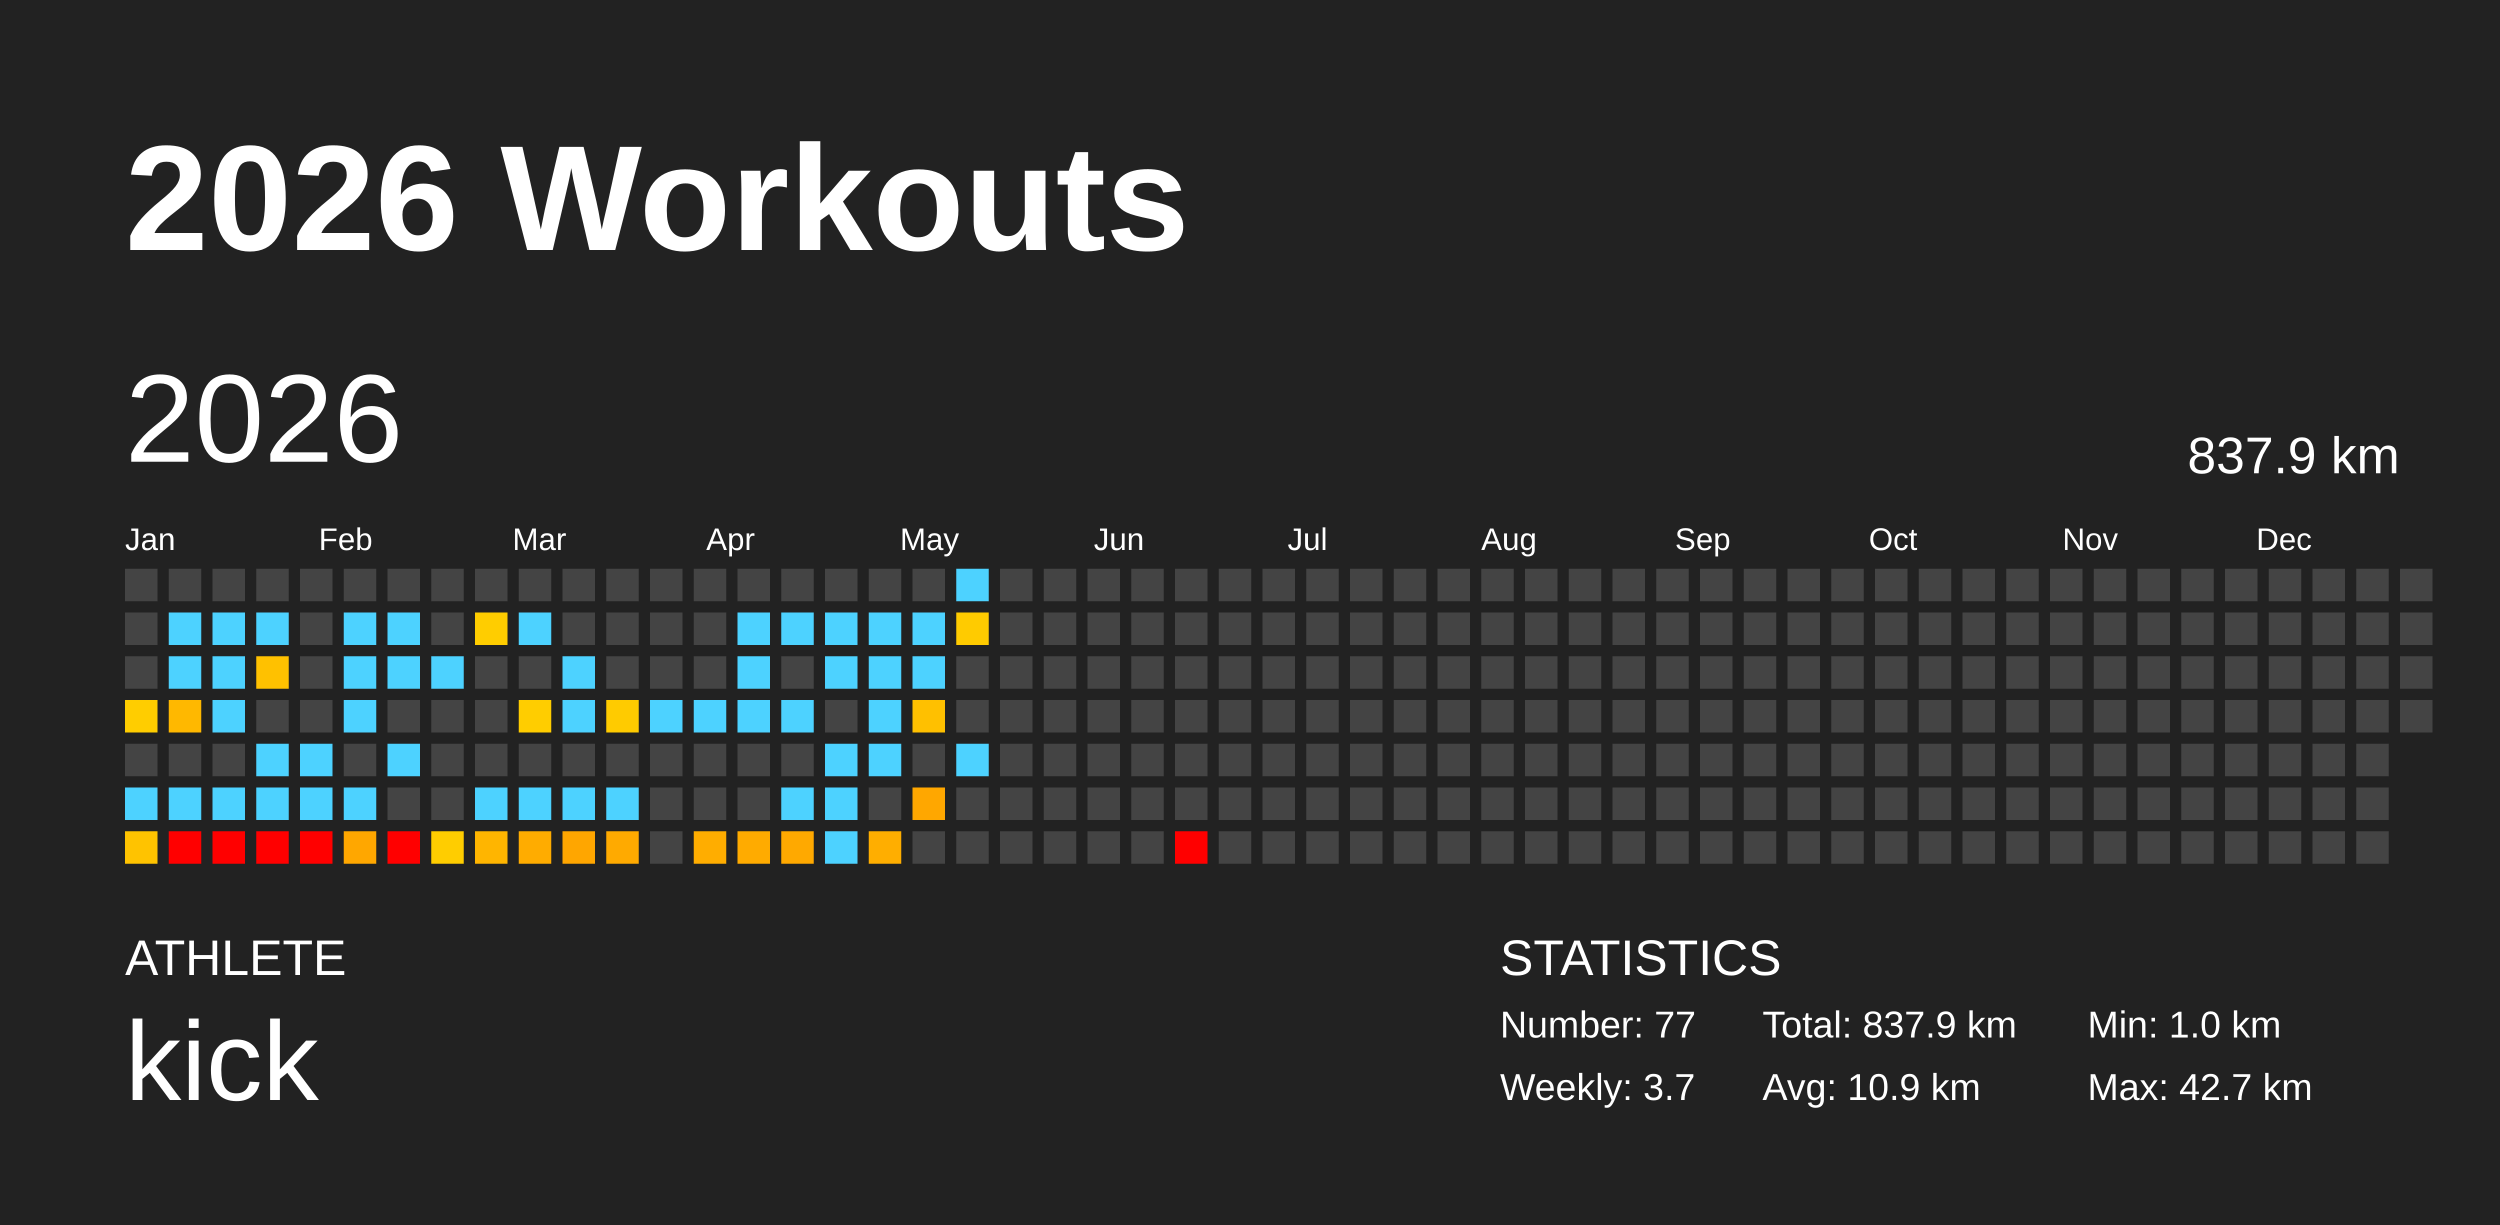
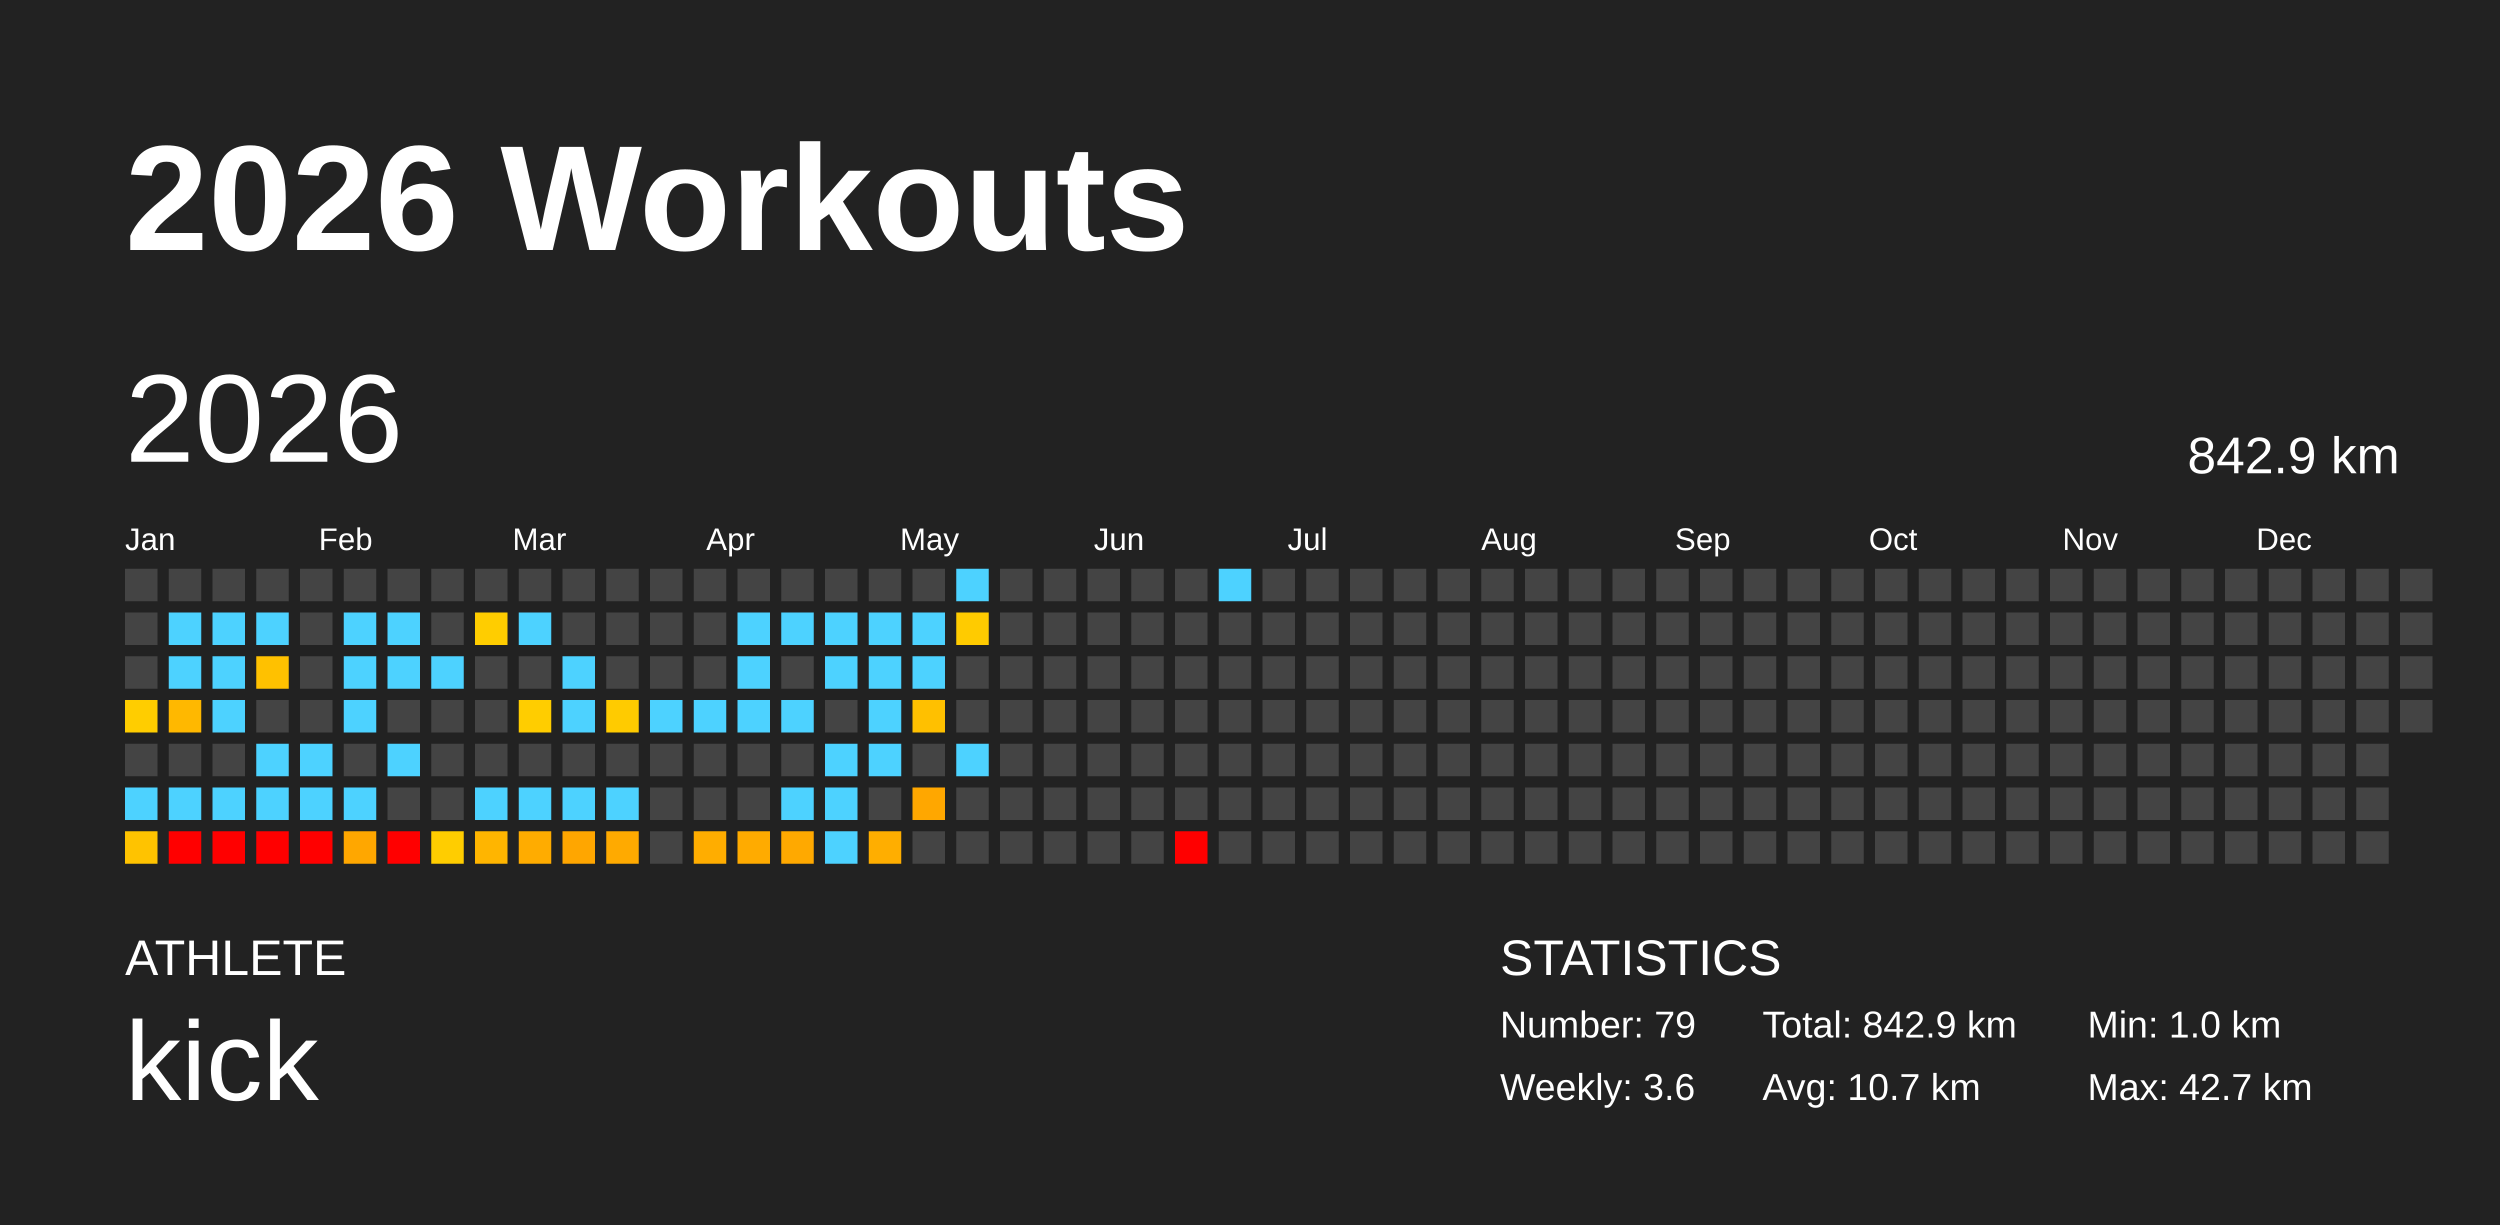
<svg xmlns="http://www.w3.org/2000/svg" baseProfile="full" height="98mm" version="1.1" viewBox="0,0,200,98" width="200mm">
  <defs />
  <rect fill="#222222" height="98" width="200" x="0" y="0" />
  <text fill="#FFFFFF" style="font-size:12px; font-family:Arial; font-weight:bold;" x="10" y="20">2026 Workouts</text>
  <text fill="#FFFFFF" style="font-size:4px; font-family:Arial" x="10" y="78">ATHLETE</text>
  <text fill="#FFFFFF" style="font-size:9px; font-family:Arial" x="10" y="88">kick</text>
  <text fill="#FFFFFF" style="font-size:4px; font-family:Arial" x="120" y="78">STATISTICS</text>
-   <text fill="#FFFFFF" style="font-size:3px; font-family:Arial" x="120" y="83">Number: 77</text>
-   <text fill="#FFFFFF" style="font-size:3px; font-family:Arial" x="120" y="88">Weekly: 3.7</text>
-   <text fill="#FFFFFF" style="font-size:3px; font-family:Arial" x="141" y="83">Total: 837.9 km</text>
-   <text fill="#FFFFFF" style="font-size:3px; font-family:Arial" x="141" y="88">Avg: 10.9 km</text>
+   <text fill="#FFFFFF" style="font-size:3px; font-family:Arial" x="120" y="83">Number: 79</text>
+   <text fill="#FFFFFF" style="font-size:3px; font-family:Arial" x="120" y="88">Weekly: 3.6</text>
+   <text fill="#FFFFFF" style="font-size:3px; font-family:Arial" x="141" y="83">Total: 842.9 km</text>
+   <text fill="#FFFFFF" style="font-size:3px; font-family:Arial" x="141" y="88">Avg: 10.7 km</text>
  <text fill="#FFFFFF" style="font-size:3px; font-family:Arial" x="167" y="83">Min: 1.0 km</text>
  <text fill="#FFFFFF" style="font-size:3px; font-family:Arial" x="167" y="88">Max: 42.7 km</text>
  <text dominant-baseline="hanging" fill="#FFFFFF" style="font-size:10.0px; font-family:Arial;" x="10" y="30">2026</text>
-   <text dominant-baseline="hanging" fill="#FFFFFF" style="font-size:4.125px; font-family:Arial;" x="175" y="35">837.9 km</text>
+   <text dominant-baseline="hanging" fill="#FFFFFF" style="font-size:4.125px; font-family:Arial;" x="175" y="35">842.9 km</text>
  <text fill="#FFFFFF" style="font-size:2.5px; font-family:Arial" x="10.0" y="44">Jan</text>
  <text fill="#FFFFFF" style="font-size:2.5px; font-family:Arial" x="25.5" y="44">Feb</text>
  <text fill="#FFFFFF" style="font-size:2.5px; font-family:Arial" x="41.0" y="44">Mar</text>
  <text fill="#FFFFFF" style="font-size:2.5px; font-family:Arial" x="56.5" y="44">Apr</text>
  <text fill="#FFFFFF" style="font-size:2.5px; font-family:Arial" x="72.0" y="44">May</text>
  <text fill="#FFFFFF" style="font-size:2.5px; font-family:Arial" x="87.5" y="44">Jun</text>
  <text fill="#FFFFFF" style="font-size:2.5px; font-family:Arial" x="103.0" y="44">Jul</text>
  <text fill="#FFFFFF" style="font-size:2.5px; font-family:Arial" x="118.5" y="44">Aug</text>
  <text fill="#FFFFFF" style="font-size:2.5px; font-family:Arial" x="134.0" y="44">Sep</text>
  <text fill="#FFFFFF" style="font-size:2.5px; font-family:Arial" x="149.5" y="44">Oct</text>
  <text fill="#FFFFFF" style="font-size:2.5px; font-family:Arial" x="165.0" y="44">Nov</text>
  <text fill="#FFFFFF" style="font-size:2.5px; font-family:Arial" x="180.5" y="44">Dec</text>
  <rect fill="#444444" height="2.6" width="2.6" x="10.0" y="45.5" />
  <rect fill="#444444" height="2.6" width="2.6" x="10.0" y="49.0" />
  <rect fill="#444444" height="2.6" width="2.6" x="10.0" y="52.5" />
  <rect fill="#ffcd00" height="2.6" width="2.6" x="10.0" y="56.0" />
  <rect fill="#444444" height="2.6" width="2.6" x="10.0" y="59.5" />
  <rect fill="#4dd2ff" height="2.6" width="2.6" x="10.0" y="63.0" />
  <rect fill="#ffc300" height="2.6" width="2.6" x="10.0" y="66.5" />
  <rect fill="#444444" height="2.6" width="2.6" x="13.5" y="45.5" />
  <rect fill="#4dd2ff" height="2.6" width="2.6" x="13.5" y="49.0" />
  <rect fill="#4dd2ff" height="2.6" width="2.6" x="13.5" y="52.5" />
  <rect fill="#ffb800" height="2.6" width="2.6" x="13.5" y="56.0" />
  <rect fill="#444444" height="2.6" width="2.6" x="13.5" y="59.5" />
  <rect fill="#4dd2ff" height="2.6" width="2.6" x="13.5" y="63.0" />
  <rect fill="red" height="2.6" width="2.6" x="13.5" y="66.5" />
  <rect fill="#444444" height="2.6" width="2.6" x="17.0" y="45.5" />
  <rect fill="#4dd2ff" height="2.6" width="2.6" x="17.0" y="49.0" />
  <rect fill="#4dd2ff" height="2.6" width="2.6" x="17.0" y="52.5" />
  <rect fill="#4dd2ff" height="2.6" width="2.6" x="17.0" y="56.0" />
  <rect fill="#444444" height="2.6" width="2.6" x="17.0" y="59.5" />
  <rect fill="#4dd2ff" height="2.6" width="2.6" x="17.0" y="63.0" />
  <rect fill="red" height="2.6" width="2.6" x="17.0" y="66.5" />
  <rect fill="#444444" height="2.6" width="2.6" x="20.5" y="45.5" />
  <rect fill="#4dd2ff" height="2.6" width="2.6" x="20.5" y="49.0" />
  <rect fill="#ffc100" height="2.6" width="2.6" x="20.5" y="52.5" />
  <rect fill="#444444" height="2.6" width="2.6" x="20.5" y="56.0" />
  <rect fill="#4dd2ff" height="2.6" width="2.6" x="20.5" y="59.5" />
  <rect fill="#4dd2ff" height="2.6" width="2.6" x="20.5" y="63.0" />
  <rect fill="red" height="2.6" width="2.6" x="20.5" y="66.5" />
  <rect fill="#444444" height="2.6" width="2.6" x="24.0" y="45.5" />
  <rect fill="#444444" height="2.6" width="2.6" x="24.0" y="49.0" />
  <rect fill="#444444" height="2.6" width="2.6" x="24.0" y="52.5" />
  <rect fill="#444444" height="2.6" width="2.6" x="24.0" y="56.0" />
  <rect fill="#4dd2ff" height="2.6" width="2.6" x="24.0" y="59.5" />
  <rect fill="#4dd2ff" height="2.6" width="2.6" x="24.0" y="63.0" />
  <rect fill="red" height="2.6" width="2.6" x="24.0" y="66.5" />
  <rect fill="#444444" height="2.6" width="2.6" x="27.5" y="45.5" />
  <rect fill="#4dd2ff" height="2.6" width="2.6" x="27.5" y="49.0" />
  <rect fill="#4dd2ff" height="2.6" width="2.6" x="27.5" y="52.5" />
  <rect fill="#4dd2ff" height="2.6" width="2.6" x="27.5" y="56.0" />
  <rect fill="#444444" height="2.6" width="2.6" x="27.5" y="59.5" />
  <rect fill="#4dd2ff" height="2.6" width="2.6" x="27.5" y="63.0" />
  <rect fill="#ffa700" height="2.6" width="2.6" x="27.5" y="66.5" />
  <rect fill="#444444" height="2.6" width="2.6" x="31.0" y="45.5" />
  <rect fill="#4dd2ff" height="2.6" width="2.6" x="31.0" y="49.0" />
  <rect fill="#4dd2ff" height="2.6" width="2.6" x="31.0" y="52.5" />
  <rect fill="#444444" height="2.6" width="2.6" x="31.0" y="56.0" />
  <rect fill="#4dd2ff" height="2.6" width="2.6" x="31.0" y="59.5" />
  <rect fill="#444444" height="2.6" width="2.6" x="31.0" y="63.0" />
  <rect fill="red" height="2.6" width="2.6" x="31.0" y="66.5" />
  <rect fill="#444444" height="2.6" width="2.6" x="34.5" y="45.5" />
  <rect fill="#444444" height="2.6" width="2.6" x="34.5" y="49.0" />
  <rect fill="#4dd2ff" height="2.6" width="2.6" x="34.5" y="52.5" />
  <rect fill="#444444" height="2.6" width="2.6" x="34.5" y="56.0" />
  <rect fill="#444444" height="2.6" width="2.6" x="34.5" y="59.5" />
  <rect fill="#444444" height="2.6" width="2.6" x="34.5" y="63.0" />
  <rect fill="#ffcd00" height="2.6" width="2.6" x="34.5" y="66.5" />
  <rect fill="#444444" height="2.6" width="2.6" x="38.0" y="45.5" />
  <rect fill="#ffcd00" height="2.6" width="2.6" x="38.0" y="49.0" />
  <rect fill="#444444" height="2.6" width="2.6" x="38.0" y="52.5" />
  <rect fill="#444444" height="2.6" width="2.6" x="38.0" y="56.0" />
  <rect fill="#444444" height="2.6" width="2.6" x="38.0" y="59.5" />
  <rect fill="#4dd2ff" height="2.6" width="2.6" x="38.0" y="63.0" />
  <rect fill="#ffb500" height="2.6" width="2.6" x="38.0" y="66.5" />
  <rect fill="#444444" height="2.6" width="2.6" x="41.5" y="45.5" />
  <rect fill="#4dd2ff" height="2.6" width="2.6" x="41.5" y="49.0" />
  <rect fill="#444444" height="2.6" width="2.6" x="41.5" y="52.5" />
  <rect fill="#ffcd00" height="2.6" width="2.6" x="41.5" y="56.0" />
  <rect fill="#444444" height="2.6" width="2.6" x="41.5" y="59.5" />
  <rect fill="#4dd2ff" height="2.6" width="2.6" x="41.5" y="63.0" />
  <rect fill="#ffac00" height="2.6" width="2.6" x="41.5" y="66.5" />
  <rect fill="#444444" height="2.6" width="2.6" x="45.0" y="45.5" />
  <rect fill="#444444" height="2.6" width="2.6" x="45.0" y="49.0" />
  <rect fill="#4dd2ff" height="2.6" width="2.6" x="45.0" y="52.5" />
  <rect fill="#4dd2ff" height="2.6" width="2.6" x="45.0" y="56.0" />
  <rect fill="#444444" height="2.6" width="2.6" x="45.0" y="59.5" />
  <rect fill="#4dd2ff" height="2.6" width="2.6" x="45.0" y="63.0" />
  <rect fill="#ffa600" height="2.6" width="2.6" x="45.0" y="66.5" />
  <rect fill="#444444" height="2.6" width="2.6" x="48.5" y="45.5" />
  <rect fill="#444444" height="2.6" width="2.6" x="48.5" y="49.0" />
  <rect fill="#444444" height="2.6" width="2.6" x="48.5" y="52.5" />
  <rect fill="#ffcb00" height="2.6" width="2.6" x="48.5" y="56.0" />
  <rect fill="#444444" height="2.6" width="2.6" x="48.5" y="59.5" />
  <rect fill="#4dd2ff" height="2.6" width="2.6" x="48.5" y="63.0" />
  <rect fill="#ffaa00" height="2.6" width="2.6" x="48.5" y="66.5" />
  <rect fill="#444444" height="2.6" width="2.6" x="52.0" y="45.5" />
  <rect fill="#444444" height="2.6" width="2.6" x="52.0" y="49.0" />
  <rect fill="#444444" height="2.6" width="2.6" x="52.0" y="52.5" />
  <rect fill="#4dd2ff" height="2.6" width="2.6" x="52.0" y="56.0" />
  <rect fill="#444444" height="2.6" width="2.6" x="52.0" y="59.5" />
  <rect fill="#444444" height="2.6" width="2.6" x="52.0" y="63.0" />
  <rect fill="#444444" height="2.6" width="2.6" x="52.0" y="66.5" />
  <rect fill="#444444" height="2.6" width="2.6" x="55.5" y="45.5" />
  <rect fill="#444444" height="2.6" width="2.6" x="55.5" y="49.0" />
  <rect fill="#444444" height="2.6" width="2.6" x="55.5" y="52.5" />
  <rect fill="#4dd2ff" height="2.6" width="2.6" x="55.5" y="56.0" />
  <rect fill="#444444" height="2.6" width="2.6" x="55.5" y="59.5" />
  <rect fill="#444444" height="2.6" width="2.6" x="55.5" y="63.0" />
  <rect fill="#ffad00" height="2.6" width="2.6" x="55.5" y="66.5" />
  <rect fill="#444444" height="2.6" width="2.6" x="59.0" y="45.5" />
  <rect fill="#4dd2ff" height="2.6" width="2.6" x="59.0" y="49.0" />
  <rect fill="#4dd2ff" height="2.6" width="2.6" x="59.0" y="52.5" />
  <rect fill="#4dd2ff" height="2.6" width="2.6" x="59.0" y="56.0" />
  <rect fill="#444444" height="2.6" width="2.6" x="59.0" y="59.5" />
  <rect fill="#444444" height="2.6" width="2.6" x="59.0" y="63.0" />
  <rect fill="#ffab00" height="2.6" width="2.6" x="59.0" y="66.5" />
  <rect fill="#444444" height="2.6" width="2.6" x="62.5" y="45.5" />
  <rect fill="#4dd2ff" height="2.6" width="2.6" x="62.5" y="49.0" />
  <rect fill="#444444" height="2.6" width="2.6" x="62.5" y="52.5" />
  <rect fill="#4dd2ff" height="2.6" width="2.6" x="62.5" y="56.0" />
  <rect fill="#444444" height="2.6" width="2.6" x="62.5" y="59.5" />
  <rect fill="#4dd2ff" height="2.6" width="2.6" x="62.5" y="63.0" />
  <rect fill="#ffa900" height="2.6" width="2.6" x="62.5" y="66.5" />
  <rect fill="#444444" height="2.6" width="2.6" x="66.0" y="45.5" />
  <rect fill="#4dd2ff" height="2.6" width="2.6" x="66.0" y="49.0" />
  <rect fill="#4dd2ff" height="2.6" width="2.6" x="66.0" y="52.5" />
  <rect fill="#444444" height="2.6" width="2.6" x="66.0" y="56.0" />
  <rect fill="#4dd2ff" height="2.6" width="2.6" x="66.0" y="59.5" />
  <rect fill="#4dd2ff" height="2.6" width="2.6" x="66.0" y="63.0" />
  <rect fill="#4dd2ff" height="2.6" width="2.6" x="66.0" y="66.5" />
  <rect fill="#444444" height="2.6" width="2.6" x="69.5" y="45.5" />
  <rect fill="#4dd2ff" height="2.6" width="2.6" x="69.5" y="49.0" />
  <rect fill="#4dd2ff" height="2.6" width="2.6" x="69.5" y="52.5" />
  <rect fill="#4dd2ff" height="2.6" width="2.6" x="69.5" y="56.0" />
  <rect fill="#4dd2ff" height="2.6" width="2.6" x="69.5" y="59.5" />
  <rect fill="#444444" height="2.6" width="2.6" x="69.5" y="63.0" />
  <rect fill="#ffae00" height="2.6" width="2.6" x="69.5" y="66.5" />
  <rect fill="#444444" height="2.6" width="2.6" x="73.0" y="45.5" />
  <rect fill="#4dd2ff" height="2.6" width="2.6" x="73.0" y="49.0" />
  <rect fill="#4dd2ff" height="2.6" width="2.6" x="73.0" y="52.5" />
  <rect fill="#ffc000" height="2.6" width="2.6" x="73.0" y="56.0" />
  <rect fill="#444444" height="2.6" width="2.6" x="73.0" y="59.5" />
  <rect fill="#ffa700" height="2.6" width="2.6" x="73.0" y="63.0" />
  <rect fill="#444444" height="2.6" width="2.6" x="73.0" y="66.5" />
  <rect fill="#4dd2ff" height="2.6" width="2.6" x="76.5" y="45.5" />
  <rect fill="#ffcb00" height="2.6" width="2.6" x="76.5" y="49.0" />
  <rect fill="#444444" height="2.6" width="2.6" x="76.5" y="52.5" />
  <rect fill="#444444" height="2.6" width="2.6" x="76.5" y="56.0" />
  <rect fill="#4dd2ff" height="2.6" width="2.6" x="76.5" y="59.5" />
  <rect fill="#444444" height="2.6" width="2.6" x="76.5" y="63.0" />
  <rect fill="#444444" height="2.6" width="2.6" x="76.5" y="66.5" />
  <rect fill="#444444" height="2.6" width="2.6" x="80.0" y="45.5" />
  <rect fill="#444444" height="2.6" width="2.6" x="80.0" y="49.0" />
  <rect fill="#444444" height="2.6" width="2.6" x="80.0" y="52.5" />
  <rect fill="#444444" height="2.6" width="2.6" x="80.0" y="56.0" />
  <rect fill="#444444" height="2.6" width="2.6" x="80.0" y="59.5" />
  <rect fill="#444444" height="2.6" width="2.6" x="80.0" y="63.0" />
  <rect fill="#444444" height="2.6" width="2.6" x="80.0" y="66.5" />
  <rect fill="#444444" height="2.6" width="2.6" x="83.5" y="45.5" />
  <rect fill="#444444" height="2.6" width="2.6" x="83.5" y="49.0" />
  <rect fill="#444444" height="2.6" width="2.6" x="83.5" y="52.5" />
  <rect fill="#444444" height="2.6" width="2.6" x="83.5" y="56.0" />
  <rect fill="#444444" height="2.6" width="2.6" x="83.5" y="59.5" />
  <rect fill="#444444" height="2.6" width="2.6" x="83.5" y="63.0" />
  <rect fill="#444444" height="2.6" width="2.6" x="83.5" y="66.5" />
  <rect fill="#444444" height="2.6" width="2.6" x="87.0" y="45.5" />
  <rect fill="#444444" height="2.6" width="2.6" x="87.0" y="49.0" />
  <rect fill="#444444" height="2.6" width="2.6" x="87.0" y="52.5" />
  <rect fill="#444444" height="2.6" width="2.6" x="87.0" y="56.0" />
  <rect fill="#444444" height="2.6" width="2.6" x="87.0" y="59.5" />
  <rect fill="#444444" height="2.6" width="2.6" x="87.0" y="63.0" />
  <rect fill="#444444" height="2.6" width="2.6" x="87.0" y="66.5" />
  <rect fill="#444444" height="2.6" width="2.6" x="90.5" y="45.5" />
  <rect fill="#444444" height="2.6" width="2.6" x="90.5" y="49.0" />
  <rect fill="#444444" height="2.6" width="2.6" x="90.5" y="52.5" />
  <rect fill="#444444" height="2.6" width="2.6" x="90.5" y="56.0" />
  <rect fill="#444444" height="2.6" width="2.6" x="90.5" y="59.5" />
  <rect fill="#444444" height="2.6" width="2.6" x="90.5" y="63.0" />
  <rect fill="#444444" height="2.6" width="2.6" x="90.5" y="66.5" />
  <rect fill="#444444" height="2.6" width="2.6" x="94.0" y="45.5" />
  <rect fill="#444444" height="2.6" width="2.6" x="94.0" y="49.0" />
  <rect fill="#444444" height="2.6" width="2.6" x="94.0" y="52.5" />
  <rect fill="#444444" height="2.6" width="2.6" x="94.0" y="56.0" />
  <rect fill="#444444" height="2.6" width="2.6" x="94.0" y="59.5" />
  <rect fill="#444444" height="2.6" width="2.6" x="94.0" y="63.0" />
  <rect fill="red" height="2.6" width="2.6" x="94.0" y="66.5" />
-   <rect fill="#444444" height="2.6" width="2.6" x="97.5" y="45.5" />
+   <rect fill="#4dd2ff" height="2.6" width="2.6" x="97.5" y="45.5" />
  <rect fill="#444444" height="2.6" width="2.6" x="97.5" y="49.0" />
  <rect fill="#444444" height="2.6" width="2.6" x="97.5" y="52.5" />
  <rect fill="#444444" height="2.6" width="2.6" x="97.5" y="56.0" />
  <rect fill="#444444" height="2.6" width="2.6" x="97.5" y="59.5" />
  <rect fill="#444444" height="2.6" width="2.6" x="97.5" y="63.0" />
  <rect fill="#444444" height="2.6" width="2.6" x="97.5" y="66.5" />
  <rect fill="#444444" height="2.6" width="2.6" x="101.0" y="45.5" />
  <rect fill="#444444" height="2.6" width="2.6" x="101.0" y="49.0" />
  <rect fill="#444444" height="2.6" width="2.6" x="101.0" y="52.5" />
  <rect fill="#444444" height="2.6" width="2.6" x="101.0" y="56.0" />
  <rect fill="#444444" height="2.6" width="2.6" x="101.0" y="59.5" />
  <rect fill="#444444" height="2.6" width="2.6" x="101.0" y="63.0" />
  <rect fill="#444444" height="2.6" width="2.6" x="101.0" y="66.5" />
  <rect fill="#444444" height="2.6" width="2.6" x="104.5" y="45.5" />
  <rect fill="#444444" height="2.6" width="2.6" x="104.5" y="49.0" />
  <rect fill="#444444" height="2.6" width="2.6" x="104.5" y="52.5" />
  <rect fill="#444444" height="2.6" width="2.6" x="104.5" y="56.0" />
  <rect fill="#444444" height="2.6" width="2.6" x="104.5" y="59.5" />
  <rect fill="#444444" height="2.6" width="2.6" x="104.5" y="63.0" />
  <rect fill="#444444" height="2.6" width="2.6" x="104.5" y="66.5" />
  <rect fill="#444444" height="2.6" width="2.6" x="108.0" y="45.5" />
  <rect fill="#444444" height="2.6" width="2.6" x="108.0" y="49.0" />
  <rect fill="#444444" height="2.6" width="2.6" x="108.0" y="52.5" />
  <rect fill="#444444" height="2.6" width="2.6" x="108.0" y="56.0" />
  <rect fill="#444444" height="2.6" width="2.6" x="108.0" y="59.5" />
  <rect fill="#444444" height="2.6" width="2.6" x="108.0" y="63.0" />
  <rect fill="#444444" height="2.6" width="2.6" x="108.0" y="66.5" />
  <rect fill="#444444" height="2.6" width="2.6" x="111.5" y="45.5" />
  <rect fill="#444444" height="2.6" width="2.6" x="111.5" y="49.0" />
  <rect fill="#444444" height="2.6" width="2.6" x="111.5" y="52.5" />
  <rect fill="#444444" height="2.6" width="2.6" x="111.5" y="56.0" />
  <rect fill="#444444" height="2.6" width="2.6" x="111.5" y="59.5" />
  <rect fill="#444444" height="2.6" width="2.6" x="111.5" y="63.0" />
  <rect fill="#444444" height="2.6" width="2.6" x="111.5" y="66.5" />
  <rect fill="#444444" height="2.6" width="2.6" x="115.0" y="45.5" />
  <rect fill="#444444" height="2.6" width="2.6" x="115.0" y="49.0" />
  <rect fill="#444444" height="2.6" width="2.6" x="115.0" y="52.5" />
  <rect fill="#444444" height="2.6" width="2.6" x="115.0" y="56.0" />
  <rect fill="#444444" height="2.6" width="2.6" x="115.0" y="59.5" />
  <rect fill="#444444" height="2.6" width="2.6" x="115.0" y="63.0" />
  <rect fill="#444444" height="2.6" width="2.6" x="115.0" y="66.5" />
  <rect fill="#444444" height="2.6" width="2.6" x="118.5" y="45.5" />
  <rect fill="#444444" height="2.6" width="2.6" x="118.5" y="49.0" />
  <rect fill="#444444" height="2.6" width="2.6" x="118.5" y="52.5" />
  <rect fill="#444444" height="2.6" width="2.6" x="118.5" y="56.0" />
  <rect fill="#444444" height="2.6" width="2.6" x="118.5" y="59.5" />
  <rect fill="#444444" height="2.6" width="2.6" x="118.5" y="63.0" />
  <rect fill="#444444" height="2.6" width="2.6" x="118.5" y="66.5" />
  <rect fill="#444444" height="2.6" width="2.6" x="122.0" y="45.5" />
  <rect fill="#444444" height="2.6" width="2.6" x="122.0" y="49.0" />
  <rect fill="#444444" height="2.6" width="2.6" x="122.0" y="52.5" />
  <rect fill="#444444" height="2.6" width="2.6" x="122.0" y="56.0" />
  <rect fill="#444444" height="2.6" width="2.6" x="122.0" y="59.5" />
  <rect fill="#444444" height="2.6" width="2.6" x="122.0" y="63.0" />
  <rect fill="#444444" height="2.6" width="2.6" x="122.0" y="66.5" />
  <rect fill="#444444" height="2.6" width="2.6" x="125.5" y="45.5" />
  <rect fill="#444444" height="2.6" width="2.6" x="125.5" y="49.0" />
  <rect fill="#444444" height="2.6" width="2.6" x="125.5" y="52.5" />
  <rect fill="#444444" height="2.6" width="2.6" x="125.5" y="56.0" />
  <rect fill="#444444" height="2.6" width="2.6" x="125.5" y="59.5" />
  <rect fill="#444444" height="2.6" width="2.6" x="125.5" y="63.0" />
  <rect fill="#444444" height="2.6" width="2.6" x="125.5" y="66.5" />
  <rect fill="#444444" height="2.6" width="2.6" x="129.0" y="45.5" />
  <rect fill="#444444" height="2.6" width="2.6" x="129.0" y="49.0" />
  <rect fill="#444444" height="2.6" width="2.6" x="129.0" y="52.5" />
  <rect fill="#444444" height="2.6" width="2.6" x="129.0" y="56.0" />
  <rect fill="#444444" height="2.6" width="2.6" x="129.0" y="59.5" />
  <rect fill="#444444" height="2.6" width="2.6" x="129.0" y="63.0" />
  <rect fill="#444444" height="2.6" width="2.6" x="129.0" y="66.5" />
  <rect fill="#444444" height="2.6" width="2.6" x="132.5" y="45.5" />
  <rect fill="#444444" height="2.6" width="2.6" x="132.5" y="49.0" />
  <rect fill="#444444" height="2.6" width="2.6" x="132.5" y="52.5" />
  <rect fill="#444444" height="2.6" width="2.6" x="132.5" y="56.0" />
  <rect fill="#444444" height="2.6" width="2.6" x="132.5" y="59.5" />
  <rect fill="#444444" height="2.6" width="2.6" x="132.5" y="63.0" />
  <rect fill="#444444" height="2.6" width="2.6" x="132.5" y="66.5" />
  <rect fill="#444444" height="2.6" width="2.6" x="136.0" y="45.5" />
  <rect fill="#444444" height="2.6" width="2.6" x="136.0" y="49.0" />
  <rect fill="#444444" height="2.6" width="2.6" x="136.0" y="52.5" />
  <rect fill="#444444" height="2.6" width="2.6" x="136.0" y="56.0" />
  <rect fill="#444444" height="2.6" width="2.6" x="136.0" y="59.5" />
  <rect fill="#444444" height="2.6" width="2.6" x="136.0" y="63.0" />
  <rect fill="#444444" height="2.6" width="2.6" x="136.0" y="66.5" />
  <rect fill="#444444" height="2.6" width="2.6" x="139.5" y="45.5" />
  <rect fill="#444444" height="2.6" width="2.6" x="139.5" y="49.0" />
  <rect fill="#444444" height="2.6" width="2.6" x="139.5" y="52.5" />
  <rect fill="#444444" height="2.6" width="2.6" x="139.5" y="56.0" />
  <rect fill="#444444" height="2.6" width="2.6" x="139.5" y="59.5" />
  <rect fill="#444444" height="2.6" width="2.6" x="139.5" y="63.0" />
  <rect fill="#444444" height="2.6" width="2.6" x="139.5" y="66.5" />
  <rect fill="#444444" height="2.6" width="2.6" x="143.0" y="45.5" />
  <rect fill="#444444" height="2.6" width="2.6" x="143.0" y="49.0" />
  <rect fill="#444444" height="2.6" width="2.6" x="143.0" y="52.5" />
  <rect fill="#444444" height="2.6" width="2.6" x="143.0" y="56.0" />
  <rect fill="#444444" height="2.6" width="2.6" x="143.0" y="59.5" />
  <rect fill="#444444" height="2.6" width="2.6" x="143.0" y="63.0" />
  <rect fill="#444444" height="2.6" width="2.6" x="143.0" y="66.5" />
  <rect fill="#444444" height="2.6" width="2.6" x="146.5" y="45.5" />
  <rect fill="#444444" height="2.6" width="2.6" x="146.5" y="49.0" />
  <rect fill="#444444" height="2.6" width="2.6" x="146.5" y="52.5" />
  <rect fill="#444444" height="2.6" width="2.6" x="146.5" y="56.0" />
  <rect fill="#444444" height="2.6" width="2.6" x="146.5" y="59.5" />
  <rect fill="#444444" height="2.6" width="2.6" x="146.5" y="63.0" />
  <rect fill="#444444" height="2.6" width="2.6" x="146.5" y="66.5" />
  <rect fill="#444444" height="2.6" width="2.6" x="150.0" y="45.5" />
  <rect fill="#444444" height="2.6" width="2.6" x="150.0" y="49.0" />
  <rect fill="#444444" height="2.6" width="2.6" x="150.0" y="52.5" />
  <rect fill="#444444" height="2.6" width="2.6" x="150.0" y="56.0" />
  <rect fill="#444444" height="2.6" width="2.6" x="150.0" y="59.5" />
  <rect fill="#444444" height="2.6" width="2.6" x="150.0" y="63.0" />
  <rect fill="#444444" height="2.6" width="2.6" x="150.0" y="66.5" />
  <rect fill="#444444" height="2.6" width="2.6" x="153.5" y="45.5" />
  <rect fill="#444444" height="2.6" width="2.6" x="153.5" y="49.0" />
  <rect fill="#444444" height="2.6" width="2.6" x="153.5" y="52.5" />
  <rect fill="#444444" height="2.6" width="2.6" x="153.5" y="56.0" />
  <rect fill="#444444" height="2.6" width="2.6" x="153.5" y="59.5" />
  <rect fill="#444444" height="2.6" width="2.6" x="153.5" y="63.0" />
  <rect fill="#444444" height="2.6" width="2.6" x="153.5" y="66.5" />
  <rect fill="#444444" height="2.6" width="2.6" x="157.0" y="45.5" />
  <rect fill="#444444" height="2.6" width="2.6" x="157.0" y="49.0" />
  <rect fill="#444444" height="2.6" width="2.6" x="157.0" y="52.5" />
  <rect fill="#444444" height="2.6" width="2.6" x="157.0" y="56.0" />
  <rect fill="#444444" height="2.6" width="2.6" x="157.0" y="59.5" />
  <rect fill="#444444" height="2.6" width="2.6" x="157.0" y="63.0" />
  <rect fill="#444444" height="2.6" width="2.6" x="157.0" y="66.5" />
  <rect fill="#444444" height="2.6" width="2.6" x="160.5" y="45.5" />
  <rect fill="#444444" height="2.6" width="2.6" x="160.5" y="49.0" />
  <rect fill="#444444" height="2.6" width="2.6" x="160.5" y="52.5" />
  <rect fill="#444444" height="2.6" width="2.6" x="160.5" y="56.0" />
  <rect fill="#444444" height="2.6" width="2.6" x="160.5" y="59.5" />
  <rect fill="#444444" height="2.6" width="2.6" x="160.5" y="63.0" />
  <rect fill="#444444" height="2.6" width="2.6" x="160.5" y="66.5" />
  <rect fill="#444444" height="2.6" width="2.6" x="164.0" y="45.5" />
  <rect fill="#444444" height="2.6" width="2.6" x="164.0" y="49.0" />
  <rect fill="#444444" height="2.6" width="2.6" x="164.0" y="52.5" />
  <rect fill="#444444" height="2.6" width="2.6" x="164.0" y="56.0" />
  <rect fill="#444444" height="2.6" width="2.6" x="164.0" y="59.5" />
  <rect fill="#444444" height="2.6" width="2.6" x="164.0" y="63.0" />
  <rect fill="#444444" height="2.6" width="2.6" x="164.0" y="66.5" />
  <rect fill="#444444" height="2.6" width="2.6" x="167.5" y="45.5" />
  <rect fill="#444444" height="2.6" width="2.6" x="167.5" y="49.0" />
  <rect fill="#444444" height="2.6" width="2.6" x="167.5" y="52.5" />
  <rect fill="#444444" height="2.6" width="2.6" x="167.5" y="56.0" />
  <rect fill="#444444" height="2.6" width="2.6" x="167.5" y="59.5" />
  <rect fill="#444444" height="2.6" width="2.6" x="167.5" y="63.0" />
  <rect fill="#444444" height="2.6" width="2.6" x="167.5" y="66.5" />
  <rect fill="#444444" height="2.6" width="2.6" x="171.0" y="45.5" />
  <rect fill="#444444" height="2.6" width="2.6" x="171.0" y="49.0" />
  <rect fill="#444444" height="2.6" width="2.6" x="171.0" y="52.5" />
  <rect fill="#444444" height="2.6" width="2.6" x="171.0" y="56.0" />
  <rect fill="#444444" height="2.6" width="2.6" x="171.0" y="59.5" />
  <rect fill="#444444" height="2.6" width="2.6" x="171.0" y="63.0" />
  <rect fill="#444444" height="2.6" width="2.6" x="171.0" y="66.5" />
  <rect fill="#444444" height="2.6" width="2.6" x="174.5" y="45.5" />
  <rect fill="#444444" height="2.6" width="2.6" x="174.5" y="49.0" />
  <rect fill="#444444" height="2.6" width="2.6" x="174.5" y="52.5" />
  <rect fill="#444444" height="2.6" width="2.6" x="174.5" y="56.0" />
  <rect fill="#444444" height="2.6" width="2.6" x="174.5" y="59.5" />
  <rect fill="#444444" height="2.6" width="2.6" x="174.5" y="63.0" />
  <rect fill="#444444" height="2.6" width="2.6" x="174.5" y="66.5" />
  <rect fill="#444444" height="2.6" width="2.6" x="178.0" y="45.5" />
  <rect fill="#444444" height="2.6" width="2.6" x="178.0" y="49.0" />
  <rect fill="#444444" height="2.6" width="2.6" x="178.0" y="52.5" />
  <rect fill="#444444" height="2.6" width="2.6" x="178.0" y="56.0" />
  <rect fill="#444444" height="2.6" width="2.6" x="178.0" y="59.5" />
  <rect fill="#444444" height="2.6" width="2.6" x="178.0" y="63.0" />
  <rect fill="#444444" height="2.6" width="2.6" x="178.0" y="66.5" />
  <rect fill="#444444" height="2.6" width="2.6" x="181.5" y="45.5" />
  <rect fill="#444444" height="2.6" width="2.6" x="181.5" y="49.0" />
  <rect fill="#444444" height="2.6" width="2.6" x="181.5" y="52.5" />
  <rect fill="#444444" height="2.6" width="2.6" x="181.5" y="56.0" />
  <rect fill="#444444" height="2.6" width="2.6" x="181.5" y="59.5" />
  <rect fill="#444444" height="2.6" width="2.6" x="181.5" y="63.0" />
  <rect fill="#444444" height="2.6" width="2.6" x="181.5" y="66.5" />
  <rect fill="#444444" height="2.6" width="2.6" x="185.0" y="45.5" />
  <rect fill="#444444" height="2.6" width="2.6" x="185.0" y="49.0" />
  <rect fill="#444444" height="2.6" width="2.6" x="185.0" y="52.5" />
  <rect fill="#444444" height="2.6" width="2.6" x="185.0" y="56.0" />
  <rect fill="#444444" height="2.6" width="2.6" x="185.0" y="59.5" />
  <rect fill="#444444" height="2.6" width="2.6" x="185.0" y="63.0" />
  <rect fill="#444444" height="2.6" width="2.6" x="185.0" y="66.5" />
  <rect fill="#444444" height="2.6" width="2.6" x="188.5" y="45.5" />
  <rect fill="#444444" height="2.6" width="2.6" x="188.5" y="49.0" />
  <rect fill="#444444" height="2.6" width="2.6" x="188.5" y="52.5" />
  <rect fill="#444444" height="2.6" width="2.6" x="188.5" y="56.0" />
  <rect fill="#444444" height="2.6" width="2.6" x="188.5" y="59.5" />
  <rect fill="#444444" height="2.6" width="2.6" x="188.5" y="63.0" />
  <rect fill="#444444" height="2.6" width="2.6" x="188.5" y="66.5" />
  <rect fill="#444444" height="2.6" width="2.6" x="192.0" y="45.5" />
  <rect fill="#444444" height="2.6" width="2.6" x="192.0" y="49.0" />
  <rect fill="#444444" height="2.6" width="2.6" x="192.0" y="52.5" />
  <rect fill="#444444" height="2.6" width="2.6" x="192.0" y="56.0" />
</svg>
